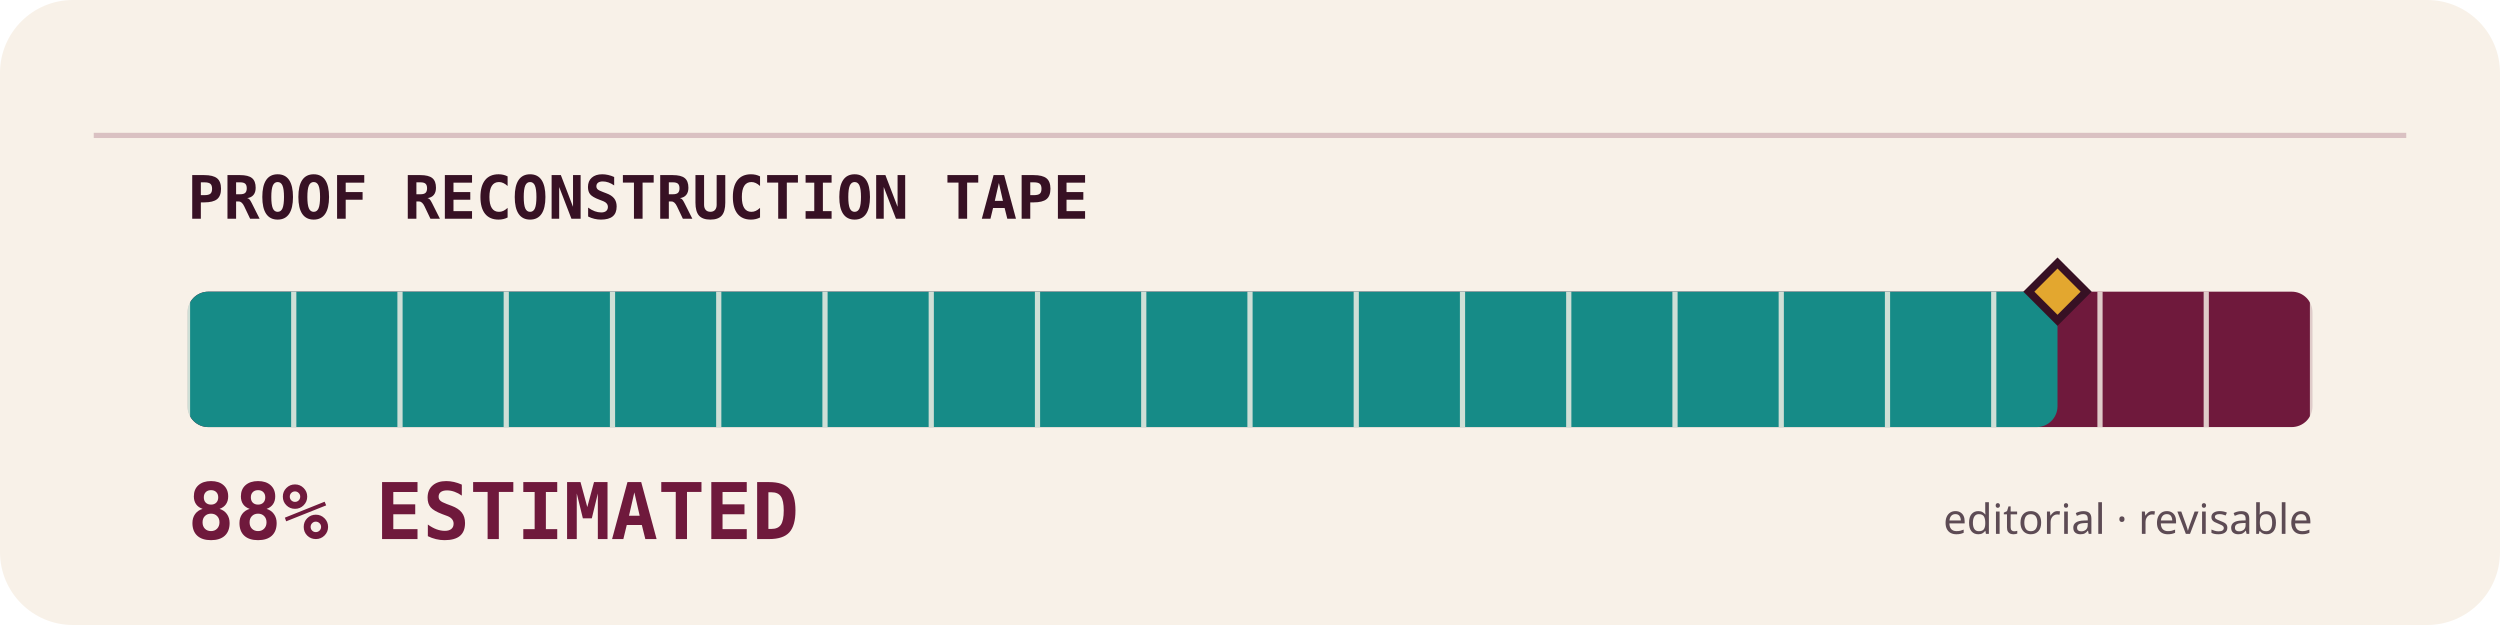
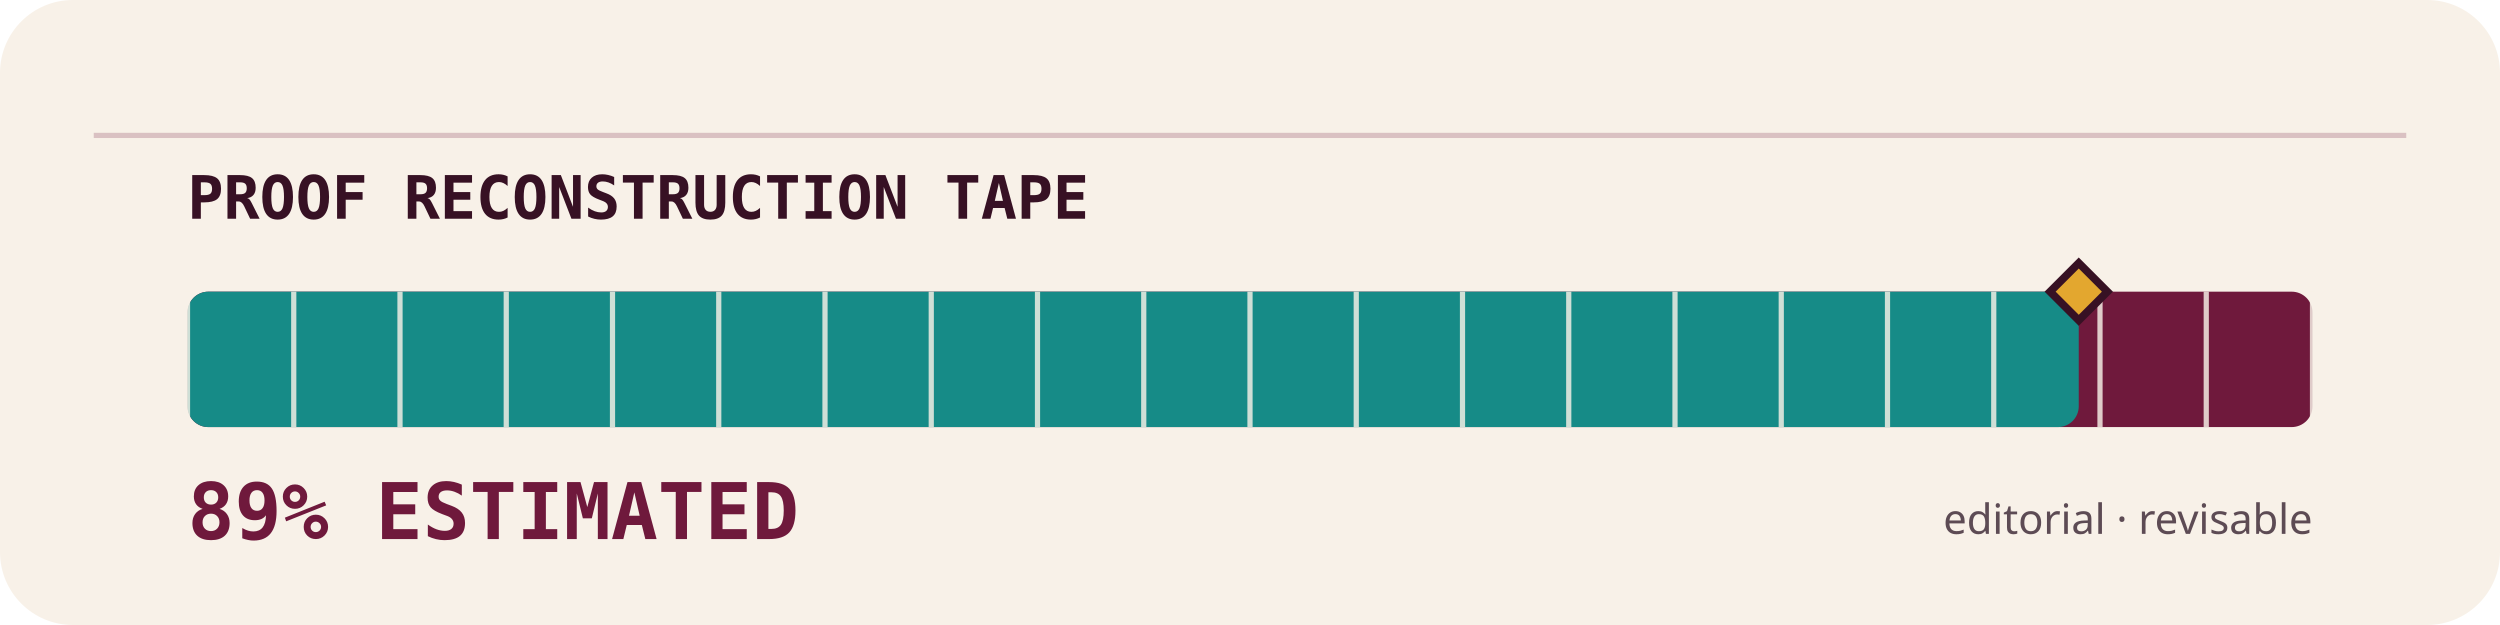
<svg xmlns="http://www.w3.org/2000/svg" viewBox="0 0 960 240" width="960" height="240" role="img" aria-labelledby="proof-progress-title proof-progress-desc">
  <rect width="960" height="240" rx="28" fill="#f8f1e8" />
  <path d="M36 52h888" stroke="#6f193c" stroke-width="2" opacity="0.22" />
  <text x="72" y="84" fill="#371124" font-family="ui-monospace, SFMono-Regular, Menlo, Consolas, monospace" font-size="23" font-weight="700">PROOF RECONSTRUCTION TAPE</text>
  <rect x="72" y="112" width="816" height="52" rx="8" fill="#6f193c" />
-   <rect x="72" y="112" width="718.08" height="52" rx="8" fill="#168b87" />
+   <rect x="72" y="112" width="726.24" height="52" rx="8" fill="#168b87" />
  <path d="M72 112v52" stroke="#f8f1e8" stroke-width="2" opacity="0.82" />
  <path d="M112.8 112v52" stroke="#f8f1e8" stroke-width="2" opacity="0.82" />
  <path d="M153.6 112v52" stroke="#f8f1e8" stroke-width="2" opacity="0.82" />
  <path d="M194.4 112v52" stroke="#f8f1e8" stroke-width="2" opacity="0.82" />
  <path d="M235.2 112v52" stroke="#f8f1e8" stroke-width="2" opacity="0.82" />
  <path d="M276 112v52" stroke="#f8f1e8" stroke-width="2" opacity="0.82" />
  <path d="M316.8 112v52" stroke="#f8f1e8" stroke-width="2" opacity="0.82" />
  <path d="M357.6 112v52" stroke="#f8f1e8" stroke-width="2" opacity="0.82" />
  <path d="M398.4 112v52" stroke="#f8f1e8" stroke-width="2" opacity="0.82" />
  <path d="M439.2 112v52" stroke="#f8f1e8" stroke-width="2" opacity="0.82" />
  <path d="M480 112v52" stroke="#f8f1e8" stroke-width="2" opacity="0.82" />
  <path d="M520.8 112v52" stroke="#f8f1e8" stroke-width="2" opacity="0.82" />
  <path d="M561.6 112v52" stroke="#f8f1e8" stroke-width="2" opacity="0.82" />
  <path d="M602.4 112v52" stroke="#f8f1e8" stroke-width="2" opacity="0.82" />
  <path d="M643.2 112v52" stroke="#f8f1e8" stroke-width="2" opacity="0.82" />
  <path d="M684 112v52" stroke="#f8f1e8" stroke-width="2" opacity="0.82" />
  <path d="M724.8 112v52" stroke="#f8f1e8" stroke-width="2" opacity="0.82" />
  <path d="M765.6 112v52" stroke="#f8f1e8" stroke-width="2" opacity="0.82" />
  <path d="M806.4 112v52" stroke="#f8f1e8" stroke-width="2" opacity="0.82" />
  <path d="M847.2 112v52" stroke="#f8f1e8" stroke-width="2" opacity="0.82" />
  <path d="M888 112v52" stroke="#f8f1e8" stroke-width="2" opacity="0.82" />
-   <path d="M790.08 101l11 11-11 11-11-11z" fill="#e3a72f" stroke="#371124" stroke-width="3" />
-   <text x="72" y="207" fill="#6f193c" font-family="ui-monospace, SFMono-Regular, Menlo, Consolas, monospace" font-size="30" font-weight="800">88% ESTIMATED</text>
+   <path d="M798.24 101l11 11-11 11-11-11z" fill="#e3a72f" stroke="#371124" stroke-width="3" />
+   <text x="72" y="207" fill="#6f193c" font-family="ui-monospace, SFMono-Regular, Menlo, Consolas, monospace" font-size="30" font-weight="800">89% ESTIMATED</text>
  <text x="888" y="205" text-anchor="end" fill="#5d4b54" font-family="system-ui, sans-serif" font-size="16">editorial · revisable</text>
</svg>
